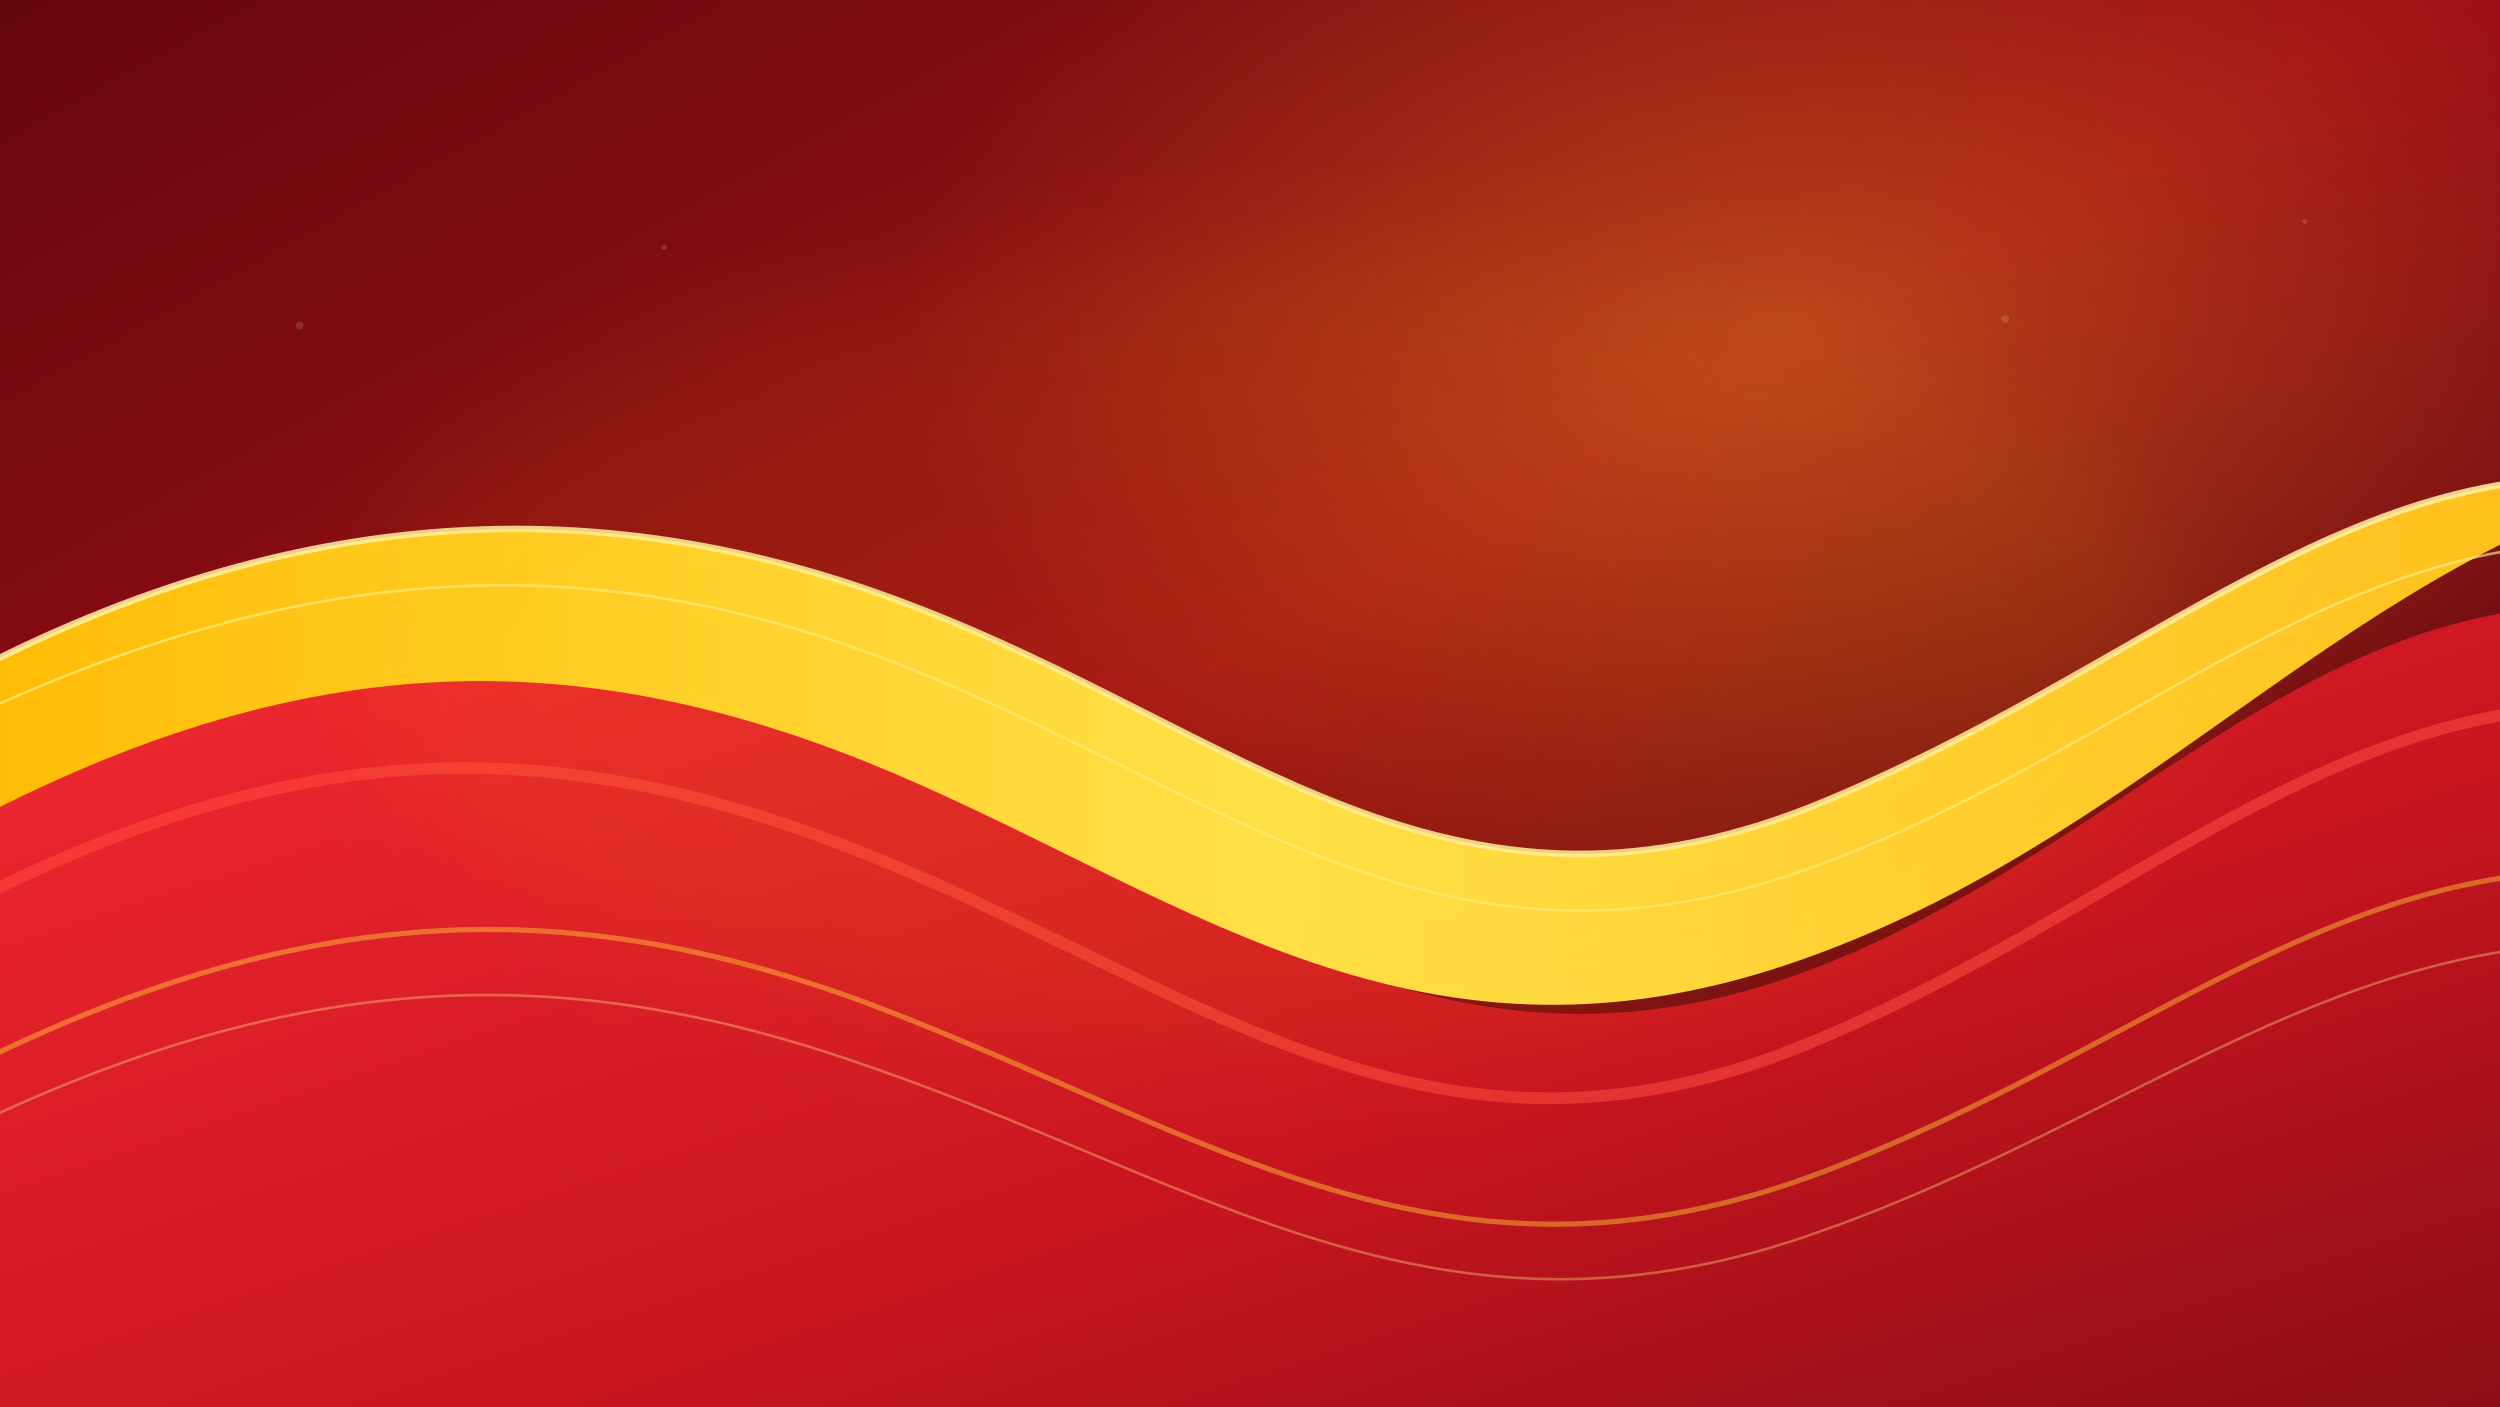
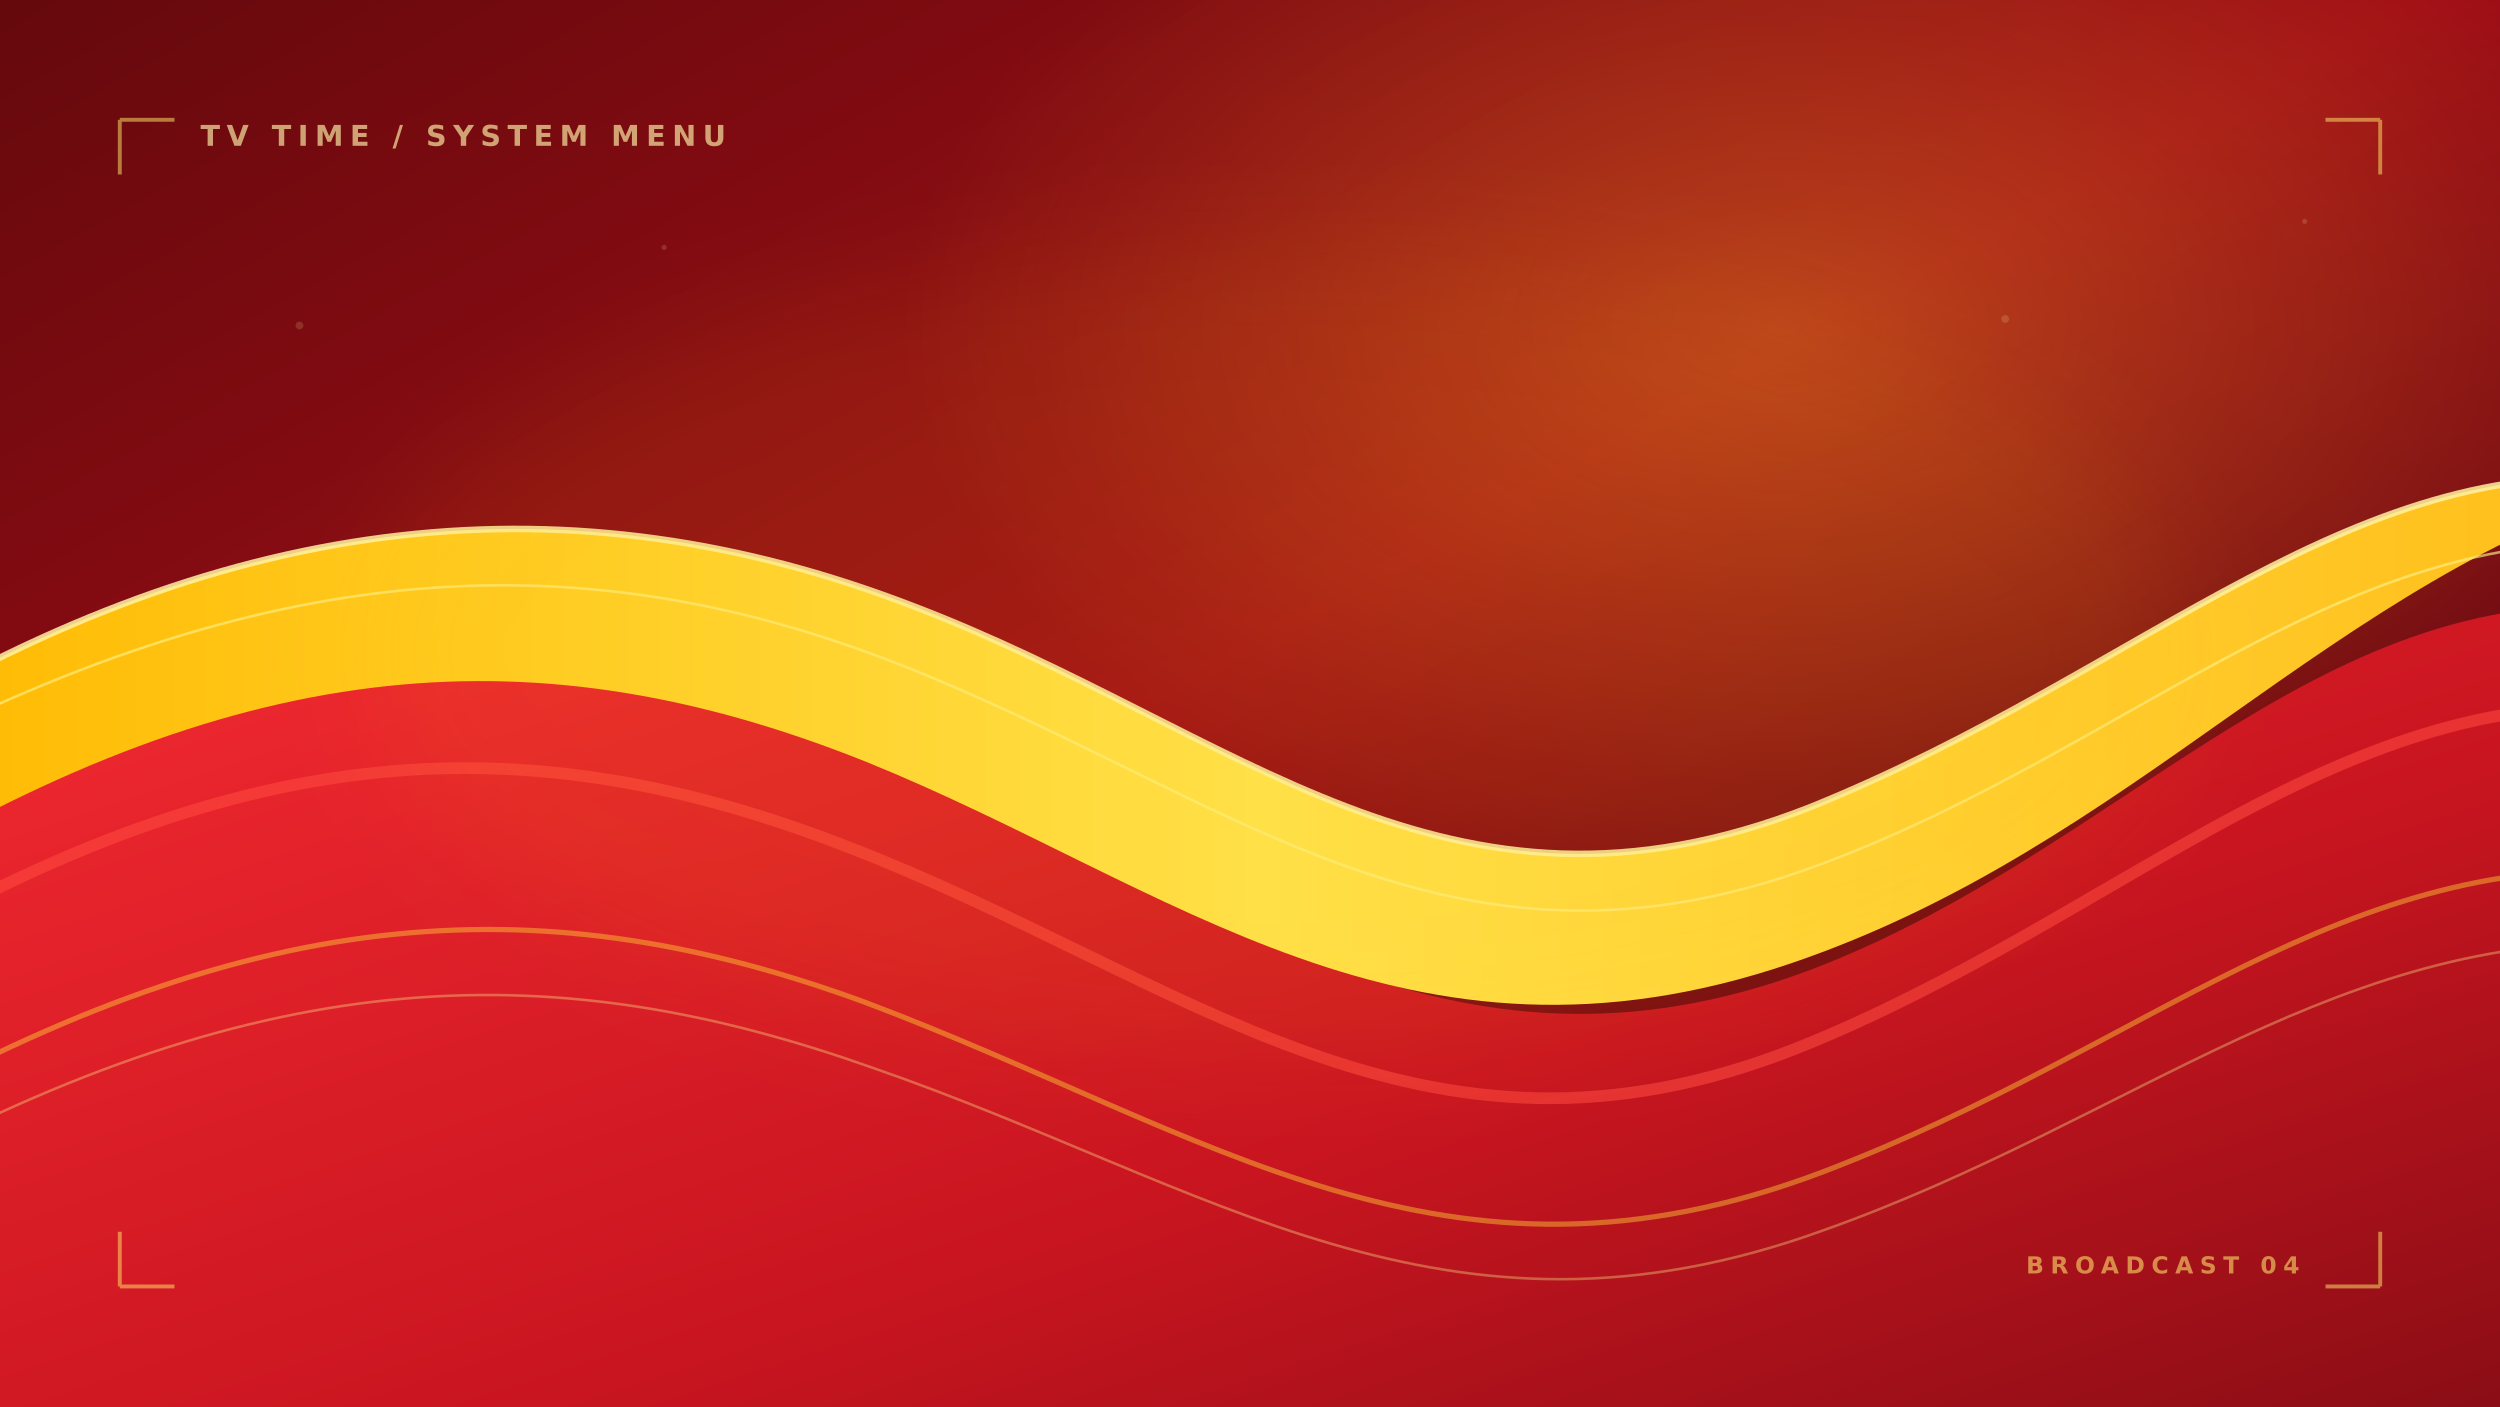
<svg xmlns="http://www.w3.org/2000/svg" width="1920" height="1080" viewBox="0 0 1920 1080">
  <defs>
    <linearGradient id="base" x1="0" y1="0" x2="1" y2="1">
      <stop offset="0" stop-color="#65090d" />
      <stop offset=".48" stop-color="#a10e16" />
      <stop offset="1" stop-color="#3d080c" />
    </linearGradient>
    <linearGradient id="redWave" x1="0" y1="0" x2="1" y2="1">
      <stop offset="0" stop-color="#f52b32" />
      <stop offset=".55" stop-color="#c91520" />
      <stop offset="1" stop-color="#790b12" />
    </linearGradient>
    <linearGradient id="goldWave" x1="0" y1="0" x2="1" y2="0">
      <stop offset="0" stop-color="#ffb900" />
      <stop offset=".5" stop-color="#ffe34d" />
      <stop offset="1" stop-color="#ffbd18" />
    </linearGradient>
    <linearGradient id="goldShade" x1="0" y1="0" x2="0" y2="1">
      <stop offset="0" stop-color="#fff18a" stop-opacity=".9" />
      <stop offset="1" stop-color="#ffb900" stop-opacity=".08" />
    </linearGradient>
    <radialGradient id="warmGlow">
      <stop offset="0" stop-color="#ffca26" stop-opacity=".28" />
      <stop offset="1" stop-color="#ffca26" stop-opacity="0" />
    </radialGradient>
    <filter id="soft">
      <feGaussianBlur stdDeviation="42" />
    </filter>
  </defs>
  <rect width="1920" height="1080" fill="url(#base)" />
  <ellipse cx="1370" cy="250" rx="680" ry="420" fill="url(#warmGlow)" />
  <path d="M-120 790 C220 590 410 590 690 700 C990 820 1110 990 1430 850 C1650 755 1790 580 2050 600 L2050 1180 L-120 1180Z" fill="#4b080d" opacity=".55" />
  <path d="M-120 680 C180 500 420 475 690 585 C930 685 1110 850 1390 745 C1640 650 1790 430 2050 470 L2050 1180 L-120 1180Z" fill="url(#redWave)" />
  <path d="M-100 735 C190 565 405 555 650 650 C910 750 1090 920 1380 805 C1630 705 1800 520 2040 545" fill="none" stroke="#ff4a3f" stroke-width="9" opacity=".55" />
  <path d="M-100 560 C180 390 440 365 700 465 C950 560 1110 730 1390 620 C1650 515 1810 340 2040 370 C1790 445 1640 650 1375 740 C1080 840 900 680 665 585 C415 485 190 500 -100 675Z" fill="url(#goldWave)" />
  <path d="M-100 560 C180 390 440 365 700 465 C950 560 1110 730 1390 620 C1650 515 1810 340 2040 370" fill="none" stroke="#fff2a0" stroke-width="5" opacity=".85" />
  <path d="M-120 600 C190 430 435 410 690 510 C945 610 1110 770 1395 665 C1640 575 1810 390 2050 420" fill="none" stroke="#ffef85" stroke-width="2" opacity=".65" />
  <path d="M-100 860 C200 690 420 680 665 770 C930 870 1110 1010 1400 900 C1650 805 1800 650 2040 670" fill="none" stroke="#ffcf35" stroke-width="4" opacity=".45" />
  <path d="M-100 905 C210 735 430 735 670 820 C930 910 1110 1050 1400 945 C1640 860 1800 710 2040 725" fill="none" stroke="#ffed8c" stroke-width="2" opacity=".35" />
  <ellipse cx="980" cy="500" rx="700" ry="310" fill="#ffb900" opacity=".08" filter="url(#soft)" />
  <g fill="#fff1a8" opacity=".16">
    <circle cx="230" cy="250" r="3" />
    <circle cx="510" cy="190" r="2" />
    <circle cx="1540" cy="245" r="3" />
    <circle cx="1770" cy="170" r="2" />
  </g>
+   <g opacity=".52" fill="none" stroke="#ffe36a" stroke-width="3">
+     <path d="M92 92h42M92 92v42M1828 92h-42M1828 92v42M92 988h42M92 988v-42M1828 988h-42M1828 988v-42" />
+   </g>
+   <g font-family="DejaVu Sans, sans-serif" font-weight="700" letter-spacing="5">
+     <text x="154" y="112" font-size="22" fill="#fff1a8" opacity=".66">TV TIME  /  SYSTEM MENU</text>
+     <text x="1766" y="978" text-anchor="end" font-size="18" fill="#ffe36a" opacity=".58">BROADCAST 04</text>
+   </g>
</svg>
